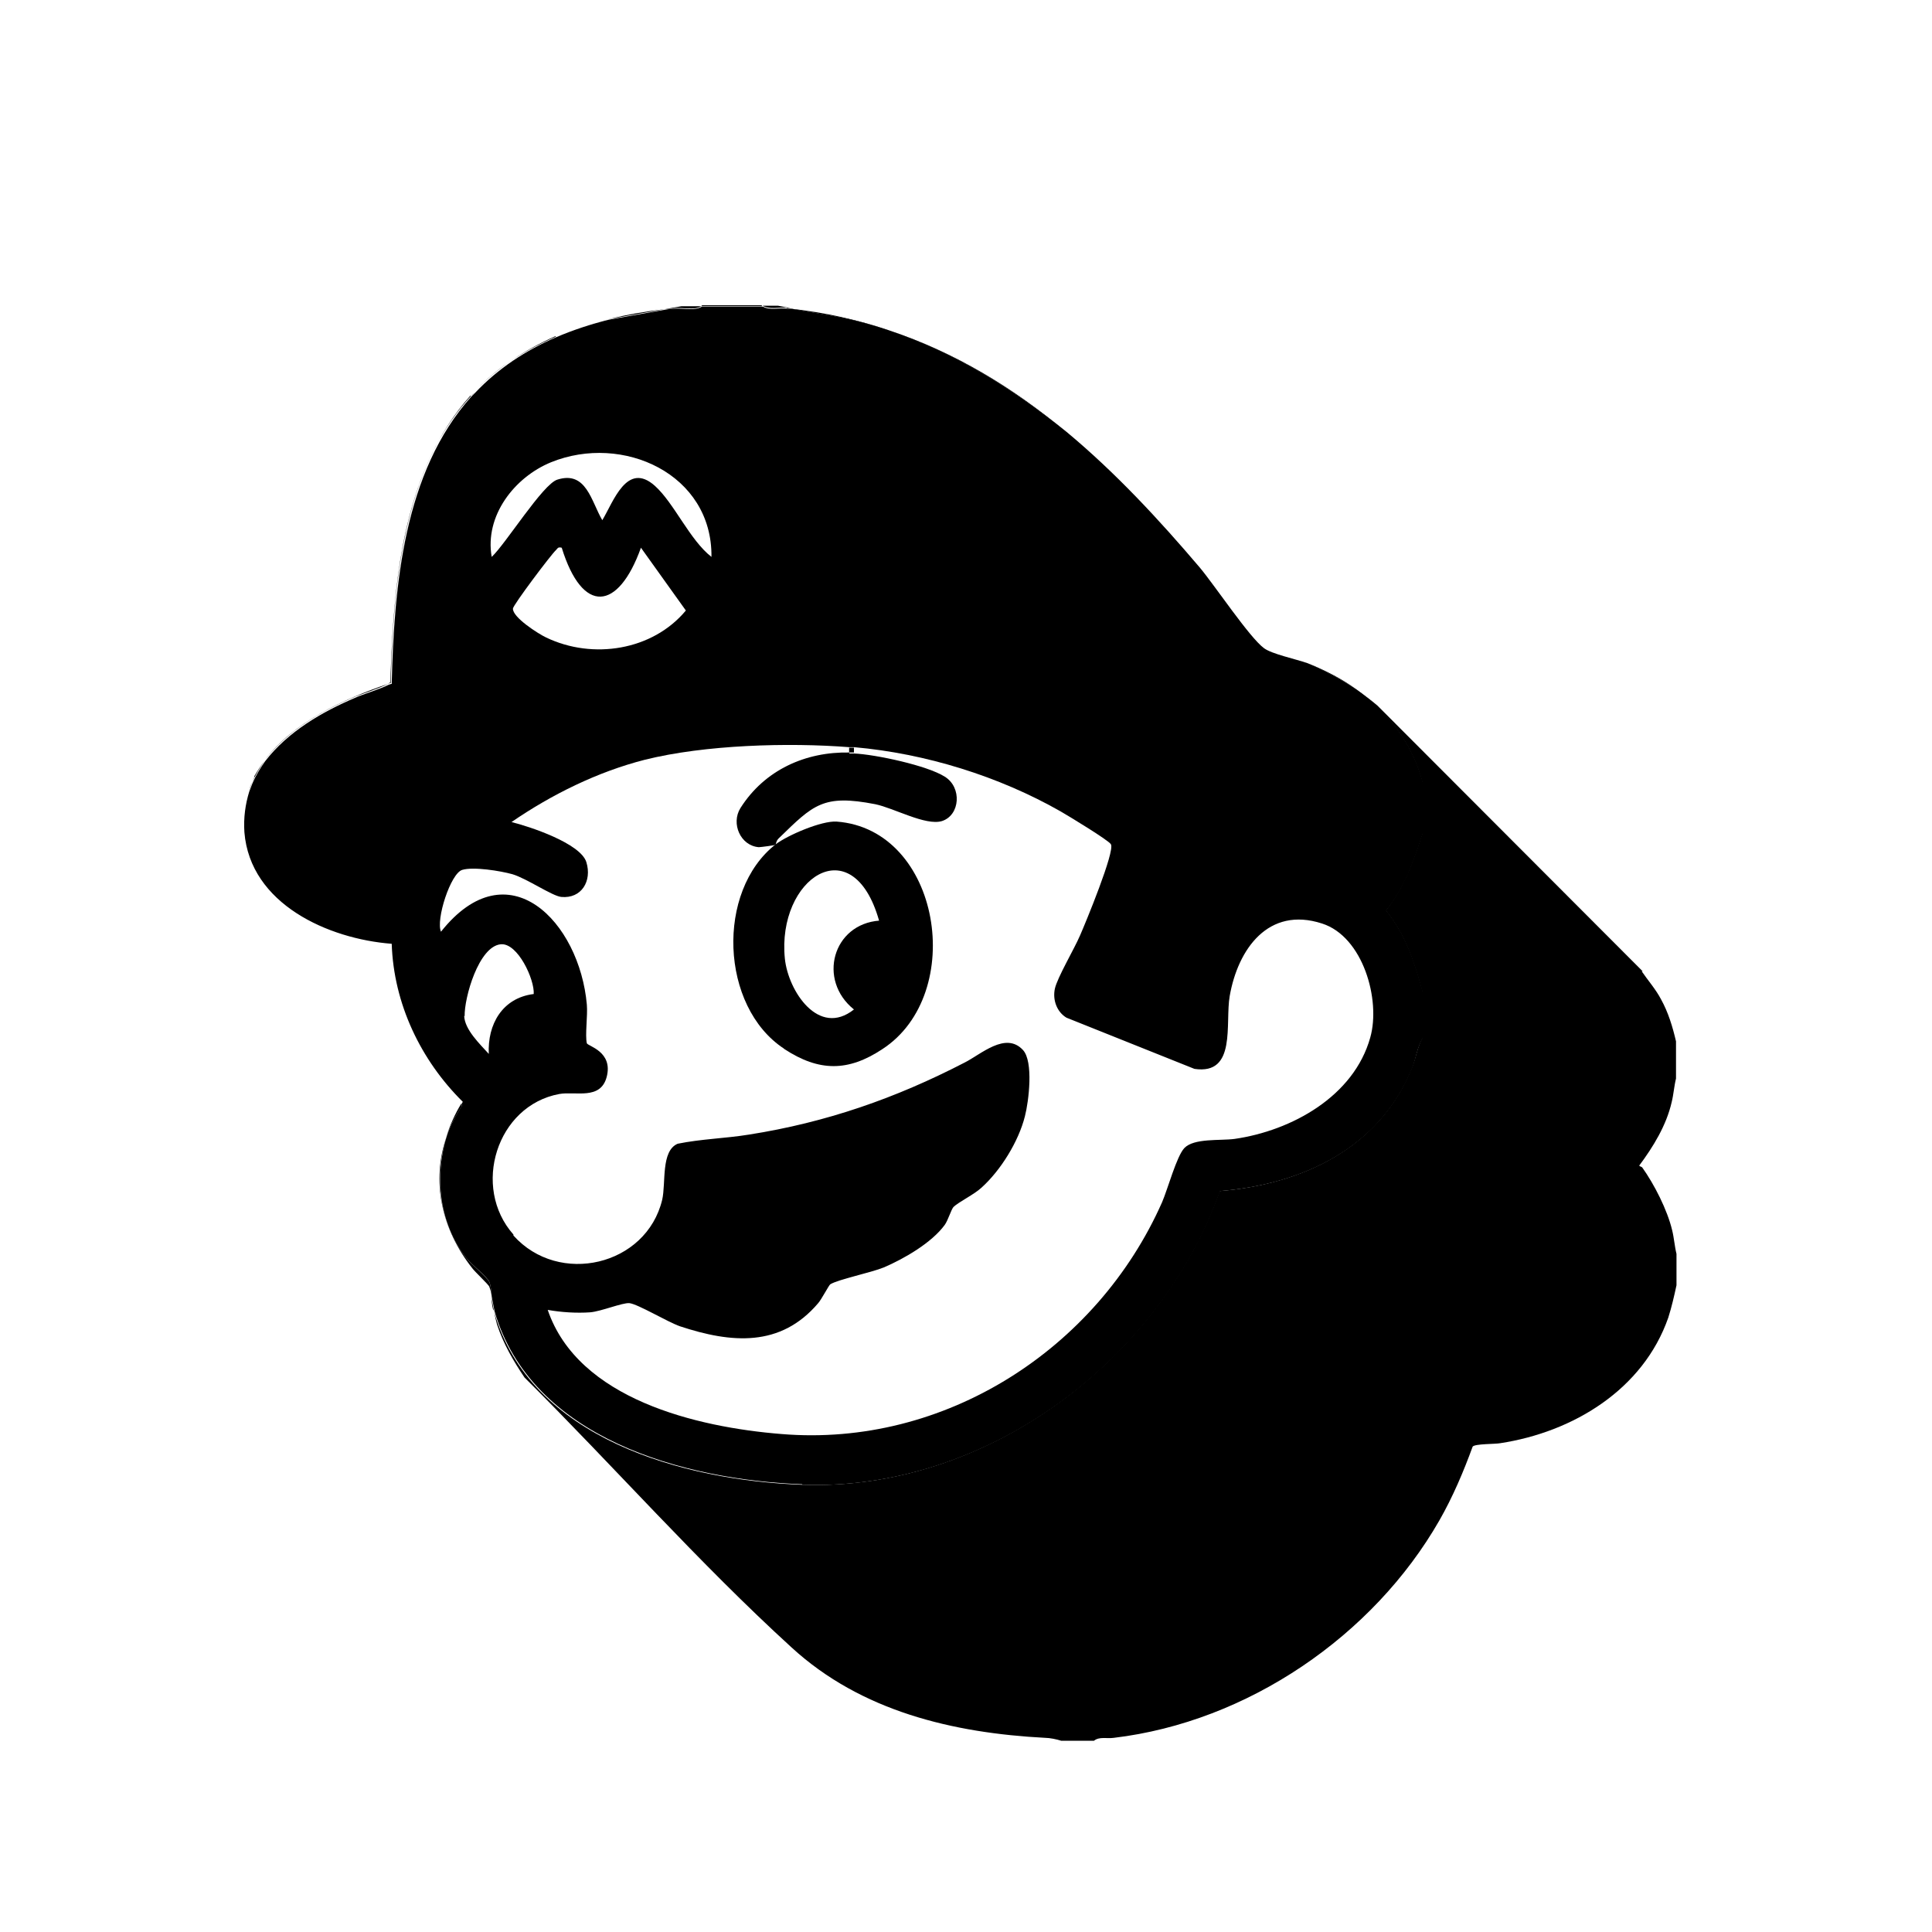
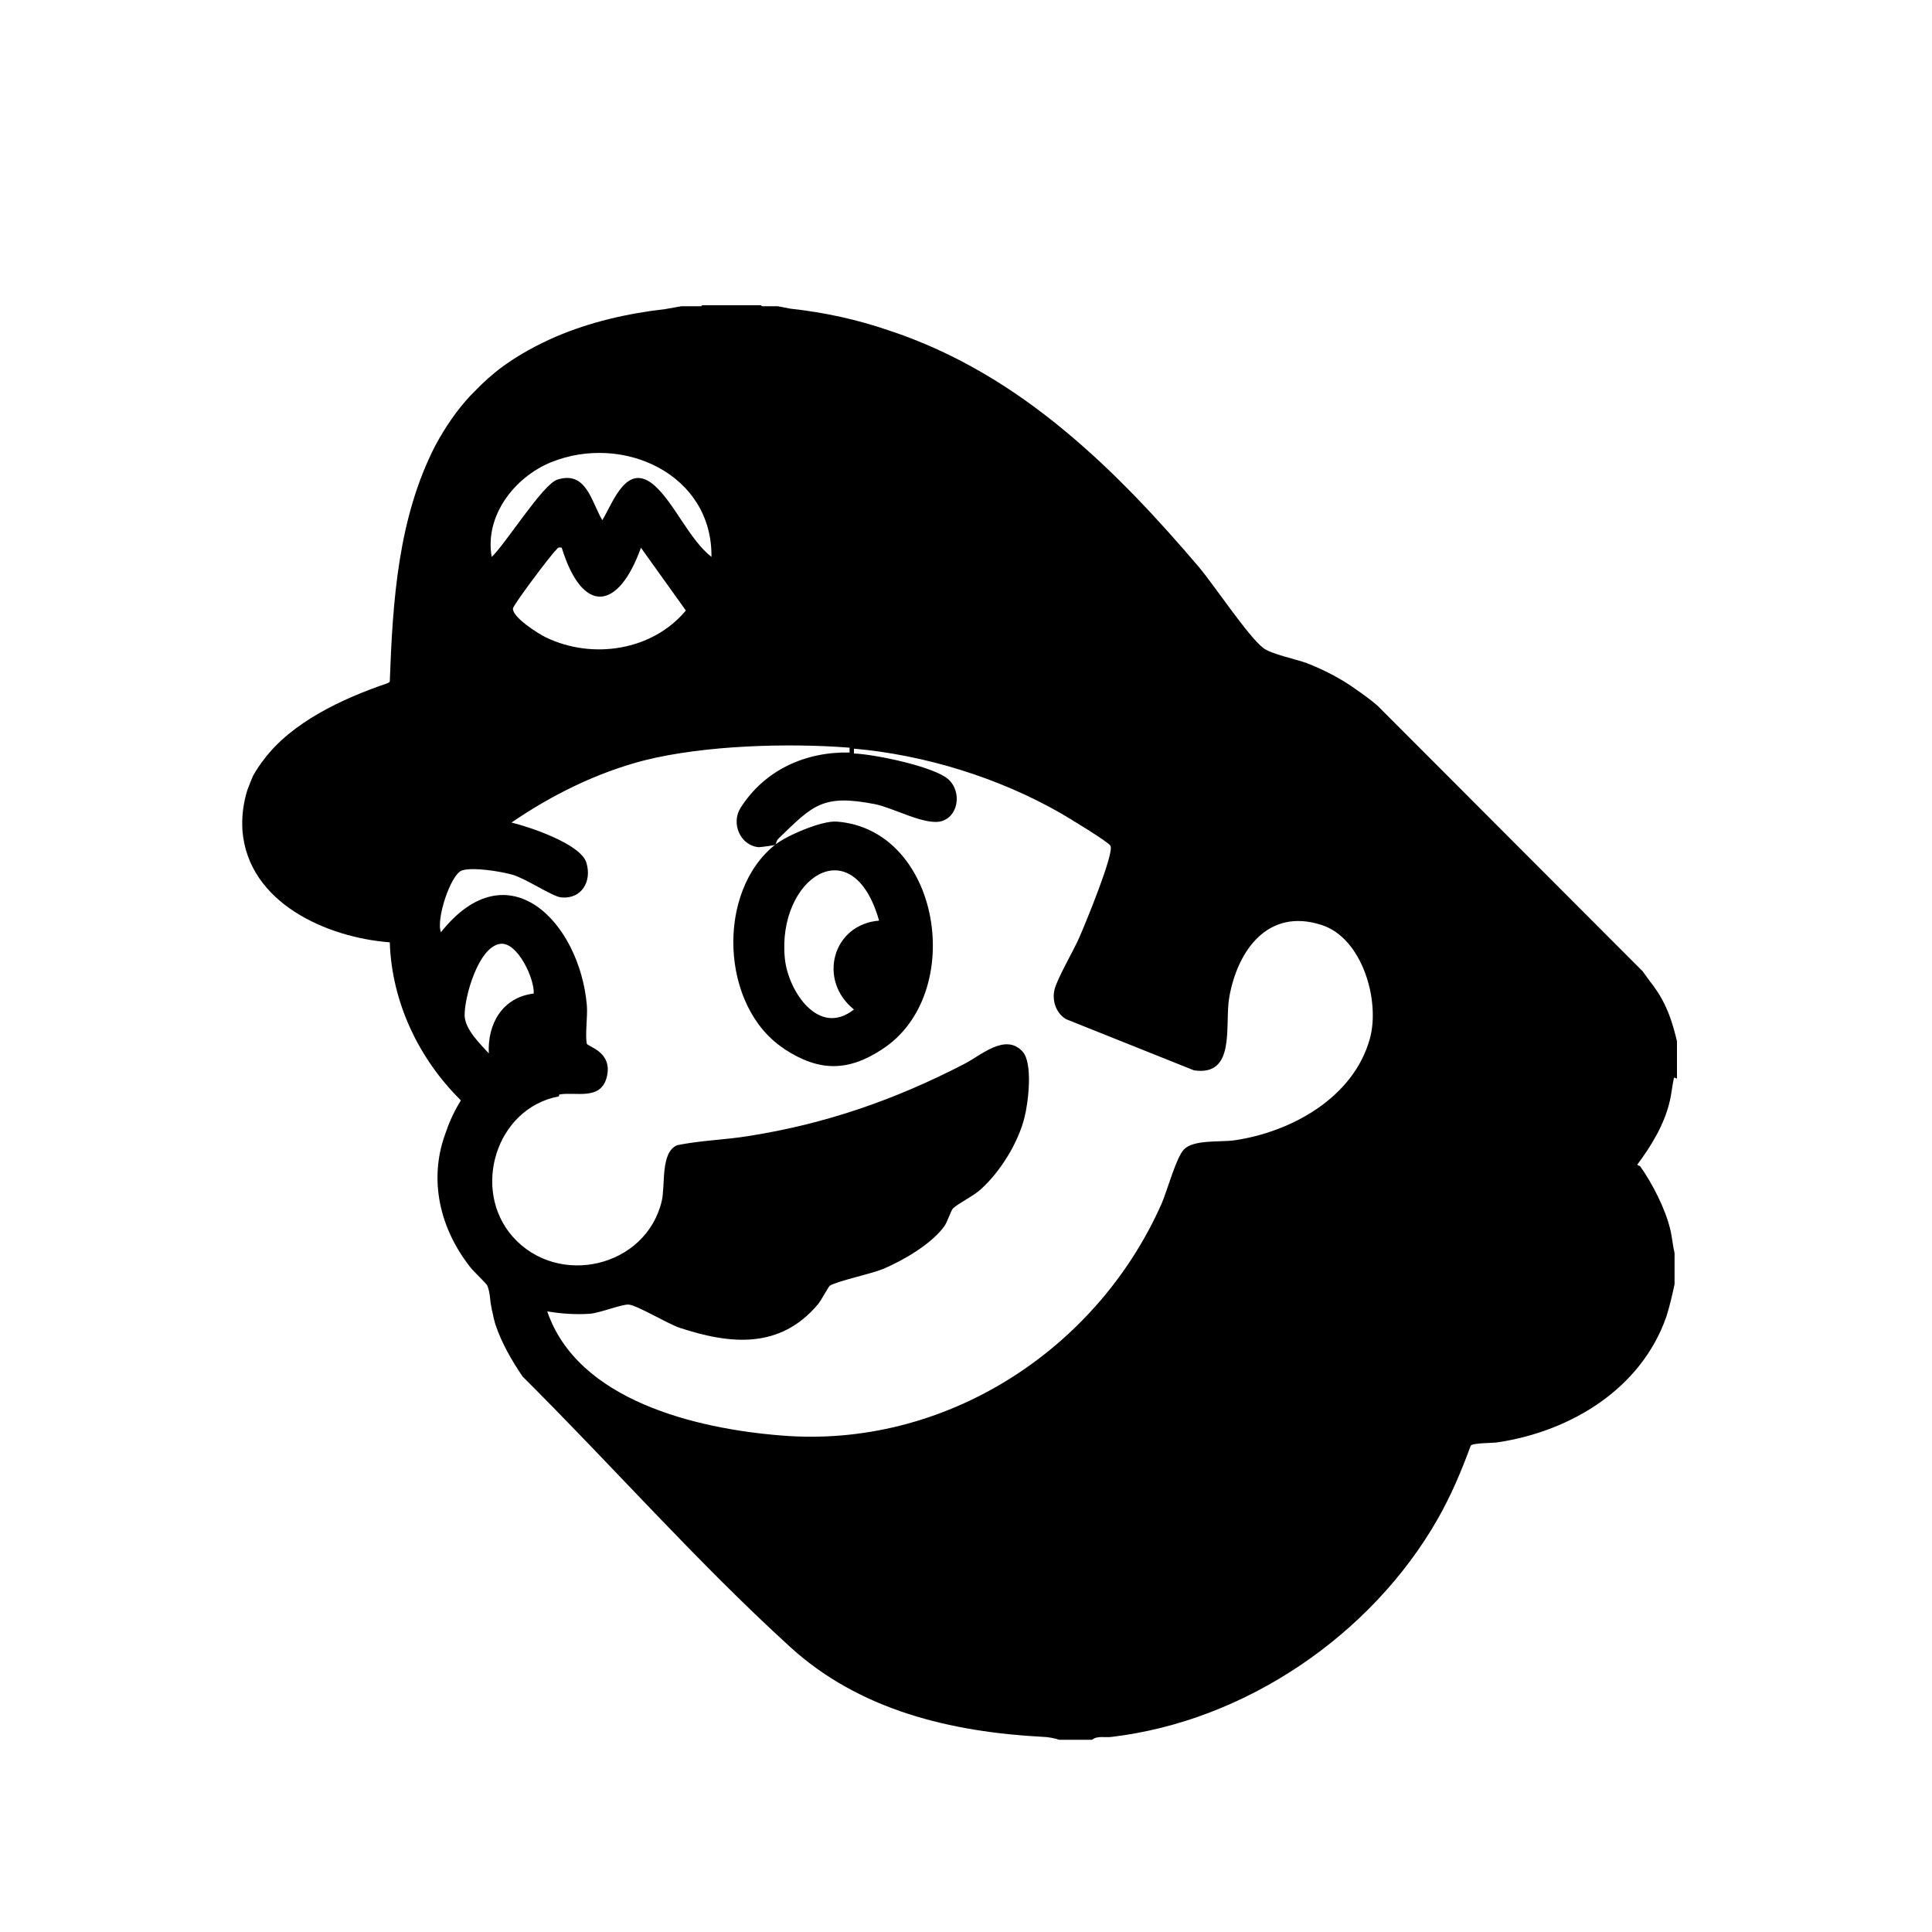
<svg xmlns="http://www.w3.org/2000/svg" id="a" viewBox="0 0 400 400">
-   <path d="M157.6,63.2h-12.2c0,0-.2.1-.2.2h12.7c0,0-.2,0-.2-.2Z" />
-   <path d="M97.5,82c.2-.3.5-.5.8-.8-.3.3-.5.5-.8.8Z" />
-   <path d="M184,68.4c-6.4-2.2-13.1-3.7-20.4-4.5,4,.8,8.1,1.3,12.1,2.2,2.8.6,5.6,1.4,8.2,2.3Z" />
-   <path d="M97.5,82c-2.8,3-5.2,6.5-7.3,10.4-7.7,15-8.8,32.2-9.4,48.8,0,.1-.3.3-.6.4.2,0,.4-.2.7-.2.5-20.3,2.5-43.9,16.5-59.5Z" />
-   <path d="M137.7,64c-7.9.9-15.6,2.7-22.6,5.7,3.5-1.5,7.2-2.7,10.8-3.6l11.8-2.1Z" />
-   <path d="M96.4,260.3c-5.5-7.3-6.6-16.7-3.9-25.1-3.3,9.3-1.1,19.3,5.3,27.4.6.8,3.4,3.4,3.5,3.8.2.5.4,1.2.5,2-.1-1.2-.2-2.3-.5-3-.4-.9-3.9-3.8-4.9-5.1Z" />
-   <path d="M340.1,201.1l-54.9-55c-1.4-1.2-2.9-2.3-4.5-3.4,6.6,4.7,11.6,11.1,13.8,19.3v10.5c-1.9,5.8-3.7,11.1-7.6,16,4.1,5.1,5.9,10.7,7.6,16.9v9.5c-1.1,1.9-1.3,4.1-2.2,6.2-6.7,16.6-22.7,24.1-39.8,25.5-12.5,35.2-48.5,62.2-86.5,60.8-24.5-.9-56.2-9.5-63.7-35.8.2,1,.4,1.9.6,2.6,1.3,4,3.4,7.6,5.7,11,18.5,18.4,36,38.3,55.3,55.9,14.4,13.2,33.4,17.7,52.5,18.7.9,0,2.4.3,3.3.6h6.8c1.1-.9,2.7-.4,4.1-.6,27.7-3.3,53.7-21.1,67.4-45,2.8-4.9,5-10.1,6.9-15.3.5-.6,4.7-.5,5.7-.7,15.1-2.3,29.6-11.1,34.8-26,.7-2.2,1.2-4.4,1.7-6.7v-6.5c-.4-1.6-.5-3.3-.9-4.9-1-4.2-3.7-9.5-6.2-13-.2-.2-.6-.2-.6-.4,2.9-3.9,5.6-8.3,6.7-13.1.4-1.6.5-3.3.9-4.9v-7.7c-.7-3-1.6-6-3.1-8.7-1.1-2.1-2.7-3.9-4-5.8Z" />
-   <path d="M52.7,160.8l-.5,1.2c.7-1.6,1.6-3.1,2.6-4.5-.8,1-1.5,2.1-2.2,3.3Z" />
-   <path d="M271.2,137.5c-.2,0-.3-.1-.5-.2,3.5,1.6,6.9,3.3,10.1,5.4-2.9-2.1-6.2-3.8-9.6-5.2Z" />
-   <path d="M97.5,82s0,0,0,0c0,0,0,0,0,0Z" />
-   <path d="M95.5,228.5s0,0,0,0c-1.3,2.1-2.3,4.4-3.1,6.8.8-2.1,1.8-4.2,3.2-6.2v-.5Z" />
-   <path d="M102.2,271.1c0,.2,0,.3.1.5-.2-1.1-.4-2.2-.6-3.1.1,1,.2,1.9.4,2.7Z" />
-   <path d="M51.5,163.8l.7-1.8c-.3.6-.5,1.2-.7,1.8Z" />
-   <path d="M184,68.4c13.7,4.6,25.7,12.1,36.7,21-10.9-9.1-23-16.5-36.7-21Z" />
-   <path d="M162.9,63.8c.3,0,.5,0,.8,0-.9-.2-1.7-.3-2.6-.5h-3.2c1.3.8,3.4.3,5,.4Z" />
-   <path d="M115.1,69.7c-3.9,1.7-7.6,3.7-10.9,6.1-2.2,1.6-4.2,3.4-6,5.3,4.8-5,10.5-8.7,16.8-11.5Z" />
-   <path d="M145.2,63.4h-4.1l-3.4.6c.6,0,1.3-.1,1.9-.2,1.7-.2,4.1.5,5.6-.4Z" />
-   <path d="M73.6,144.2c1-.4,5.2-1.8,6.7-2.6-9.1,3.1-19.7,8-25.5,15.8,4.7-6.1,11.7-10.2,18.8-13.2Z" />
-   <path d="M166.1,307.4c38,1.4,74.1-25.6,86.5-60.8,17.1-1.4,33.1-8.9,39.8-25.5.8-2,1-4.3,2.2-6.2v-9.5c-1.7-6.2-3.5-11.8-7.6-16.9,3.9-4.8,5.7-10.2,7.6-16v-10.5c-2.2-8.2-7.2-14.6-13.8-19.3-3.2-2.1-6.6-3.9-10.1-5.4-2.6-.9-7.4-1.9-9-3.1-3-2.2-10.2-13-13.3-16.7-8.5-10-17.5-19.7-27.6-28.1-11.1-8.9-23-16.4-36.7-21-2.7-.9-5.4-1.7-8.2-2.3-4-.9-8.1-1.4-12.1-2.2-.3,0-.5,0-.8,0-1.6-.2-3.7.4-5-.4h-12.7c-1.5.9-3.8.3-5.6.4-.6,0-1.3.1-1.9.2l-11.8,2.1c-3.6.9-7.3,2.1-10.8,3.6-6.3,2.7-12.1,6.5-16.8,11.5-.3.3-.5.5-.8.8,0,0,0,0,0,0-14,15.6-16,39.1-16.5,59.5-.2,0-.4.1-.7.2-1.5.8-5.7,2.1-6.7,2.6-7.1,3-14.1,7.1-18.8,13.2-1,1.4-1.9,2.9-2.6,4.5l-.7,1.8c-.8,2.6-1.2,5.4-1,8.4,1.2,14.9,17.4,22.1,30.5,23.1.4,12.4,6,24.1,14.7,32.7,0,.1-.1.2-.2.4,0,0,0,0,0,0v.5c-1.3,2-2.4,4.1-3.1,6.2-2.6,8.4-1.6,17.9,3.9,25.1,1,1.3,4.6,4.2,4.9,5.1.3.7.4,1.8.5,3,.2,1,.4,2.1.6,3.1,7.6,26.3,39.2,34.9,63.7,35.8ZM114.1,95.7c14.8-6,33.4,2.4,33.2,19.6-4.5-3.5-7.7-11.1-11.7-14.7-5.8-5.2-8.6,3.3-10.9,7.1-2.3-3.9-3.3-10.3-9.3-8.4-3,.9-10.7,13.3-13.6,16-1.5-8.5,4.7-16.5,12.3-19.6ZM142,126.4c-6.9,8.3-19.3,10.2-28.9,5.6-1.7-.8-7-4.2-6.9-6,0-.7,7.9-11.2,8.9-12.1.4-.4.4-.7,1.2-.5,4.3,13.9,11.7,13.1,16.4,0l9.3,13ZM96.2,210.4c-.1-3.8,2.9-14.5,7.5-14.9,3.5-.3,7,7.3,6.8,10.3-6.5.8-9.6,6.3-9.3,12.4-1.8-2-5-5-5.1-7.9ZM106.3,255.6c-8.7-9.8-3.5-26.7,9.5-29.1,3.4-.6,8.5,1.3,9.8-3.5,1.4-5.3-3.9-6.4-4.1-7-.4-1.7.2-5.7,0-8-1.5-17.1-16.3-32.6-30.2-15.1-1.1-2.5,2-12.1,4.4-12.8,2.3-.7,7.9.2,10.4.9,3,.9,8.2,4.5,10.1,4.7,4.2.4,6.4-3.3,5.2-7.2-1.2-3.9-11.8-7.4-15.5-8.3,8.3-5.7,17.8-10.4,27.6-12.9,12.4-3.1,29.7-3.6,42.4-2.6.3,0,.6,0,1,0,14.7,1.3,29.9,6,42.7,13.3,1.4.8,10,6,10.4,6.8.9,1.4-5.3,16.4-6.4,18.9-1.2,2.8-4.7,8.7-5.2,11-.5,2.3.4,4.8,2.4,6l26.5,10.6c8.8,1.3,6.3-9.4,7.3-15.1,1.7-9.7,8-18.6,19.1-15,8.5,2.7,12.2,15.8,10,23.6-3.4,12.2-16.3,19.3-28.1,21-3,.4-8.4-.2-10.4,1.9-1.6,1.7-3.4,8.4-4.6,11.2-13.5,30.5-45.1,50.8-78.8,48-17.5-1.4-42.1-7.2-48.4-25.7,2.8.5,6,.7,8.8.5,2.3-.2,6.6-2,8.1-1.9,1.8.2,7.9,3.9,10.5,4.8,10.6,3.5,20.8,4.4,28.6-4.8.7-.8,2.2-3.7,2.5-3.9,1.6-1,8.4-2.4,11.1-3.5,4.2-1.8,9.9-5.1,12.6-8.8.7-1,1.3-3.1,1.8-3.7,1-1,4.3-2.6,5.8-4,4-3.6,7.7-9.6,9-14.8.8-3.1,1.8-11.3-.4-13.7-3.6-3.9-8.7.9-12.1,2.6-14.3,7.4-28.7,12.4-44.6,14.9-4.9.8-9.9.9-14.8,1.9-3.5,1.5-2.4,8.1-3.2,11.6-3.3,13.7-21.4,17.9-30.8,7.4Z" />
-   <path d="M176.8,155.8v-1c-.3,0-.6,0-1,0v1c.3,0,.6,0,1,0Z" />
+   <defs>
+     <style>.b{fill:none;}</style>
+   </defs>
+   <path class="b" d="M110.6,205.8c.1-3-3.3-10.7-6.8-10.3-4.6.4-7.6,11.1-7.5,14.9,0,2.8,3.2,5.8,5.1,7.9-.3-6.1,2.8-11.6,9.3-12.4Z" />
+   <path class="b" d="M176.8,208.9c-7.6-6.1-4.4-17.7,5.3-18.4-5.6-19.5-21.2-8.8-19.5,7.9.7,6.7,7,16.3,14.3,10.5Z" />
+   <path class="b" d="M116.3,113.4c-.7-.2-.8.1-1.2.5-1,1-8.8,11.4-8.9,12.1-.2,1.8,5.2,5.2,6.9,6,9.6,4.6,22,2.7,28.9-5.6l-9.3-13c-4.7,13.1-12.1,13.9-16.4,0Z" />
+   <path class="b" d="M101.8,115.3c2.9-2.7,10.6-15,13.6-16,6.1-1.9,7.1,4.5,9.3,8.4,2.3-3.8,5.1-12.3,10.9-7.1,4,3.6,7.2,11.2,11.7,14.7.2-17.2-18.4-25.7-33.2-19.6-7.6,3.1-13.9,11.1-12.3,19.6Z" />
+   <path class="b" d="M137,248.3c.8-3.5-.3-10.1,3.2-11.6,4.9-1,9.9-1.1,14.8-1.9,15.9-2.5,30.4-7.6,44.6-14.9,3.4-1.7,8.5-6.5,12.1-2.6,2.2,2.4,1.2,10.6.4,13.7-1.3,5.3-4.9,11.2-9,14.8-1.5,1.3-4.8,3-5.8,4-.5.5-1.1,2.7-1.8,3.7-2.7,3.8-8.4,7.1-12.6,8.8-2.7,1.1-9.5,2.5-11.1,3.5-.3.2-1.7,3-2.5,3.9-7.8,9.1-18,8.3-28.6,4.8-2.6-.9-8.8-4.6-10.5-4.8-1.5-.1-5.8,1.7-8.1,1.9-2.8.3-6,0-8.8-.5,6.3,18.5,30.9,24.3,48.4,25.7,33.7,2.8,65.3-17.4,78.8-48,1.2-2.7,3-9.5,4.6-11.2,2-2.1,7.4-1.5,10.4-1.9,11.8-1.7,24.7-8.8,28.1-21,2.2-7.8-1.5-20.9-10-23.6-11.1-3.5-17.4,5.3-19.1,15-1,5.8,1.5,16.4-7.3,15.1l-26.5-10.6c-2-1.2-2.9-3.7-2.4-6,.5-2.3,4.1-8.2,5.2-11,1-2.5,7.2-17.5,6.4-18.9-.4-.7-9-6-10.4-6.8-12.9-7.2-28-12-42.7-13.3v1c4.4.2,15.1,2.5,18.8,4.8,3.6,2.3,3.2,8.1-.6,9.2-3.3,1-9.9-2.7-13.8-3.5-10.8-2.2-12.9,0-19.9,7-.5.5-.6,1.4-.7,1.4,2.5-1.9,9.5-5,12.6-4.7,21.6,1.5,27.1,35.6,9.5,47.1-7.2,4.7-13.2,4.7-20.3,0-13.3-8.7-14.1-32.7-1.7-42.3-.1,0-3.1.5-3.5.5-3.8-.3-5.9-4.9-3.8-8.1,5-7.9,13.5-11.6,22.6-11.5v-1c-12.7-1-30-.5-42.4,2.6-9.8,2.5-19.3,7.1-27.6,12.9,3.7.9,14.3,4.4,15.5,8.3,1.2,3.8-1.1,7.5-5.2,7.2-1.9-.2-7.1-3.9-10.1-4.7-2.5-.7-8.1-1.6-10.4-.9-2.3.7-5.5,10.3-4.4,12.8,13.9-17.5,28.7-2,30.2,15.1.2,2.3-.4,6.2,0,8,.1.6,5.5,1.7,4.1,7-1.3,4.9-6.4,2.9-9.8,3.5-13,2.4-18.2,19.3-9.5,29.1,9.4,10.6,27.5,6.3,30.8-7.4Z" />
+   <path d="M347.2,223.3v-7.7c-.7-3-1.6-6-3.1-8.7-1.1-2.1-2.7-3.9-4-5.8l-54.9-55c-1.4-1.2-2.9-2.3-4.5-3.4-2.9-2.1-6.2-3.8-9.6-5.2-.2,0-.3-.1-.5-.2-2.6-.9-7.4-1.9-9-3.1-3-2.2-10.2-13-13.3-16.7-8.5-10-17.5-19.7-27.6-28.1-10.9-9.1-23-16.5-36.7-21-6.4-2.2-13.1-3.7-20.4-4.5-.9-.2-1.7-.3-2.6-.5h-3.2c0,0-.2,0-.2-.2h-12.2c0,0-.2.1-.2.2h-4.1l-3.4.6c-7.9.9-15.6,2.7-22.6,5.7-3.9,1.7-7.6,3.7-10.9,6.1-2.2,1.6-4.2,3.4-6,5.3-.3.3-.5.5-.8.8,0,0,0,0,0,0-2.8,3-5.2,6.5-7.3,10.4-7.7,15-8.8,32.2-9.4,48.8,0,.1-.3.3-.6.4-9.1,3.1-19.7,8-25.5,15.8-.8,1-1.5,2.1-2.2,3.3l-.5,1.2-.7,1.8c-.8,2.6-1.2,5.4-1,8.4,1.2,14.9,17.4,22.1,30.5,23.1.4,12.4,6,24.1,14.7,32.7,0,.1-.1.2-.2.4-1.3,2.1-2.3,4.4-3.1,6.8-3.3,9.3-1.1,19.3,5.3,27.4.6.8,3.4,3.4,3.5,3.8.2.5.4,1.2.5,2,.1,1,.2,1.9.4,2.7,0,.2,0,.3.1.5.2,1,.4,1.9.6,2.6,1.3,4,3.4,7.6,5.7,11,18.5,18.4,36,38.3,55.3,55.9,14.4,13.2,33.4,17.7,52.5,18.7.9,0,2.4.3,3.3.6h6.8c1.1-.9,2.7-.4,4.1-.6,27.7-3.3,53.7-21.1,67.4-45,2.8-4.9,5-10.1,6.9-15.3.5-.6,4.7-.5,5.7-.7,15.1-2.3,29.6-11.1,34.8-26,.7-2.2,1.2-4.4,1.7-6.7v-6.5c-.4-1.6-.5-3.3-.9-4.9-1-4.2-3.7-9.5-6.2-13-.2-.2-.6-.2-.6-.4,2.9-3.9,5.6-8.3,6.7-13.1.4-1.6.5-3.3.9-4.9ZM147.3,115.3c-4.5-3.5-7.7-11.1-11.7-14.7-5.8-5.2-8.6,3.3-10.9,7.1-2.3-3.9-3.3-10.3-9.3-8.4-3,.9-10.7,13.3-13.6,16-1.5-8.5,4.7-16.5,12.3-19.6,14.8-6,33.4,2.4,33.2,19.6ZM142,126.4c-6.9,8.3-19.3,10.2-28.9,5.6-1.7-.8-7-4.2-6.9-6,0-.7,7.9-11.2,8.9-12.1.4-.4.4-.7,1.2-.5,4.3,13.9,11.7,13.1,16.4,0l9.3,13ZM101.3,218.2c-1.8-2-5-5-5.1-7.9-.1-3.8,2.9-14.5,7.5-14.9,3.5-.3,7,7.3,6.8,10.3-6.5.8-9.6,6.3-9.3,12.4ZM115.8,226.6c3.4-.6,8.5,1.3,9.8-3.5,1.4-5.3-3.9-6.4-4.1-7-.4-1.8.2-5.7,0-8-1.5-17.1-16.3-32.6-30.2-15.1-1.1-2.5,2-12.1,4.4-12.8,2.3-.7,7.9.2,10.4.9,3,.9,8.2,4.5,10.1,4.7,4.2.4,6.4-3.3,5.2-7.2-1.2-3.9-11.8-7.4-15.5-8.3,8.3-5.7,17.8-10.4,27.6-12.9,12.4-3.1,29.7-3.6,42.4-2.6v1c-9.1-.2-17.6,3.6-22.6,11.5-2,3.2,0,7.8,3.8,8.1.4,0,3.4-.4,3.5-.5,0,0,.1-.9.7-1.4,7.1-6.9,9.1-9.1,19.9-7,3.9.8,10.4,4.5,13.8,3.5,3.8-1.2,4.2-7,.6-9.2-3.6-2.3-14.3-4.6-18.8-4.8v-1c14.7,1.3,29.9,6,42.7,13.3,1.4.8,10,6,10.4,6.8.9,1.4-5.3,16.4-6.4,18.9-1.2,2.8-4.7,8.7-5.2,11-.5,2.3.4,4.8,2.4,6l26.5,10.6c8.8,1.3,6.3-9.4,7.3-15.1,1.7-9.7,8-18.6,19.1-15,8.5,2.7,12.2,15.8,10,23.6-3.4,12.2-16.3,19.3-28.1,21-3,.4-8.4-.2-10.4,1.9-1.6,1.7-3.4,8.4-4.6,11.2-13.5,30.5-45.1,50.8-78.8,48-17.5-1.4-42.1-7.2-48.4-25.7,2.8.5,6,.7,8.8.5,2.3-.2,6.6-2,8.1-1.9,1.8.2,7.9,3.9,10.5,4.8,10.6,3.5,20.8,4.4,28.6-4.8.7-.8,2.2-3.7,2.5-3.9,1.6-1,8.4-2.4,11.1-3.5,4.2-1.8,9.9-5.1,12.6-8.8.7-1,1.3-3.1,1.8-3.7,1-1,4.3-2.6,5.8-4,4-3.6,7.7-9.6,9-14.8.8-3.1,1.8-11.3-.4-13.7-3.6-3.9-8.7.9-12.1,2.6-14.3,7.4-28.7,12.4-44.6,14.9-4.9.8-9.9.9-14.8,1.9-3.5,1.5-2.4,8.1-3.2,11.6-3.3,13.7-21.4,17.9-30.8,7.4-8.7-9.8-3.5-26.7,9.5-29.1Z" />
  <path d="M162.4,217.2c7.2,4.7,13.2,4.7,20.3,0,17.5-11.4,12.1-45.5-9.5-47.1-3.1-.2-10.1,2.8-12.6,4.7-12.4,9.7-11.5,33.6,1.7,42.3ZM182.1,190.6c-9.7.7-12.9,12.3-5.3,18.4-7.3,5.8-13.6-3.8-14.3-10.5-1.7-16.6,14-27.3,19.5-7.9Z" />
-   <path d="M175.9,155.8c-9.1-.2-17.6,3.6-22.6,11.5-2,3.2,0,7.8,3.8,8.1.4,0,3.4-.4,3.5-.5,0,0,.1-.9.7-1.4,7.1-6.9,9.1-9.1,19.9-7,3.9.8,10.4,4.5,13.8,3.5,3.8-1.2,4.2-7,.6-9.2-3.6-2.3-14.3-4.6-18.8-4.8-.3,0-.6,0-1,0Z" />
</svg>
